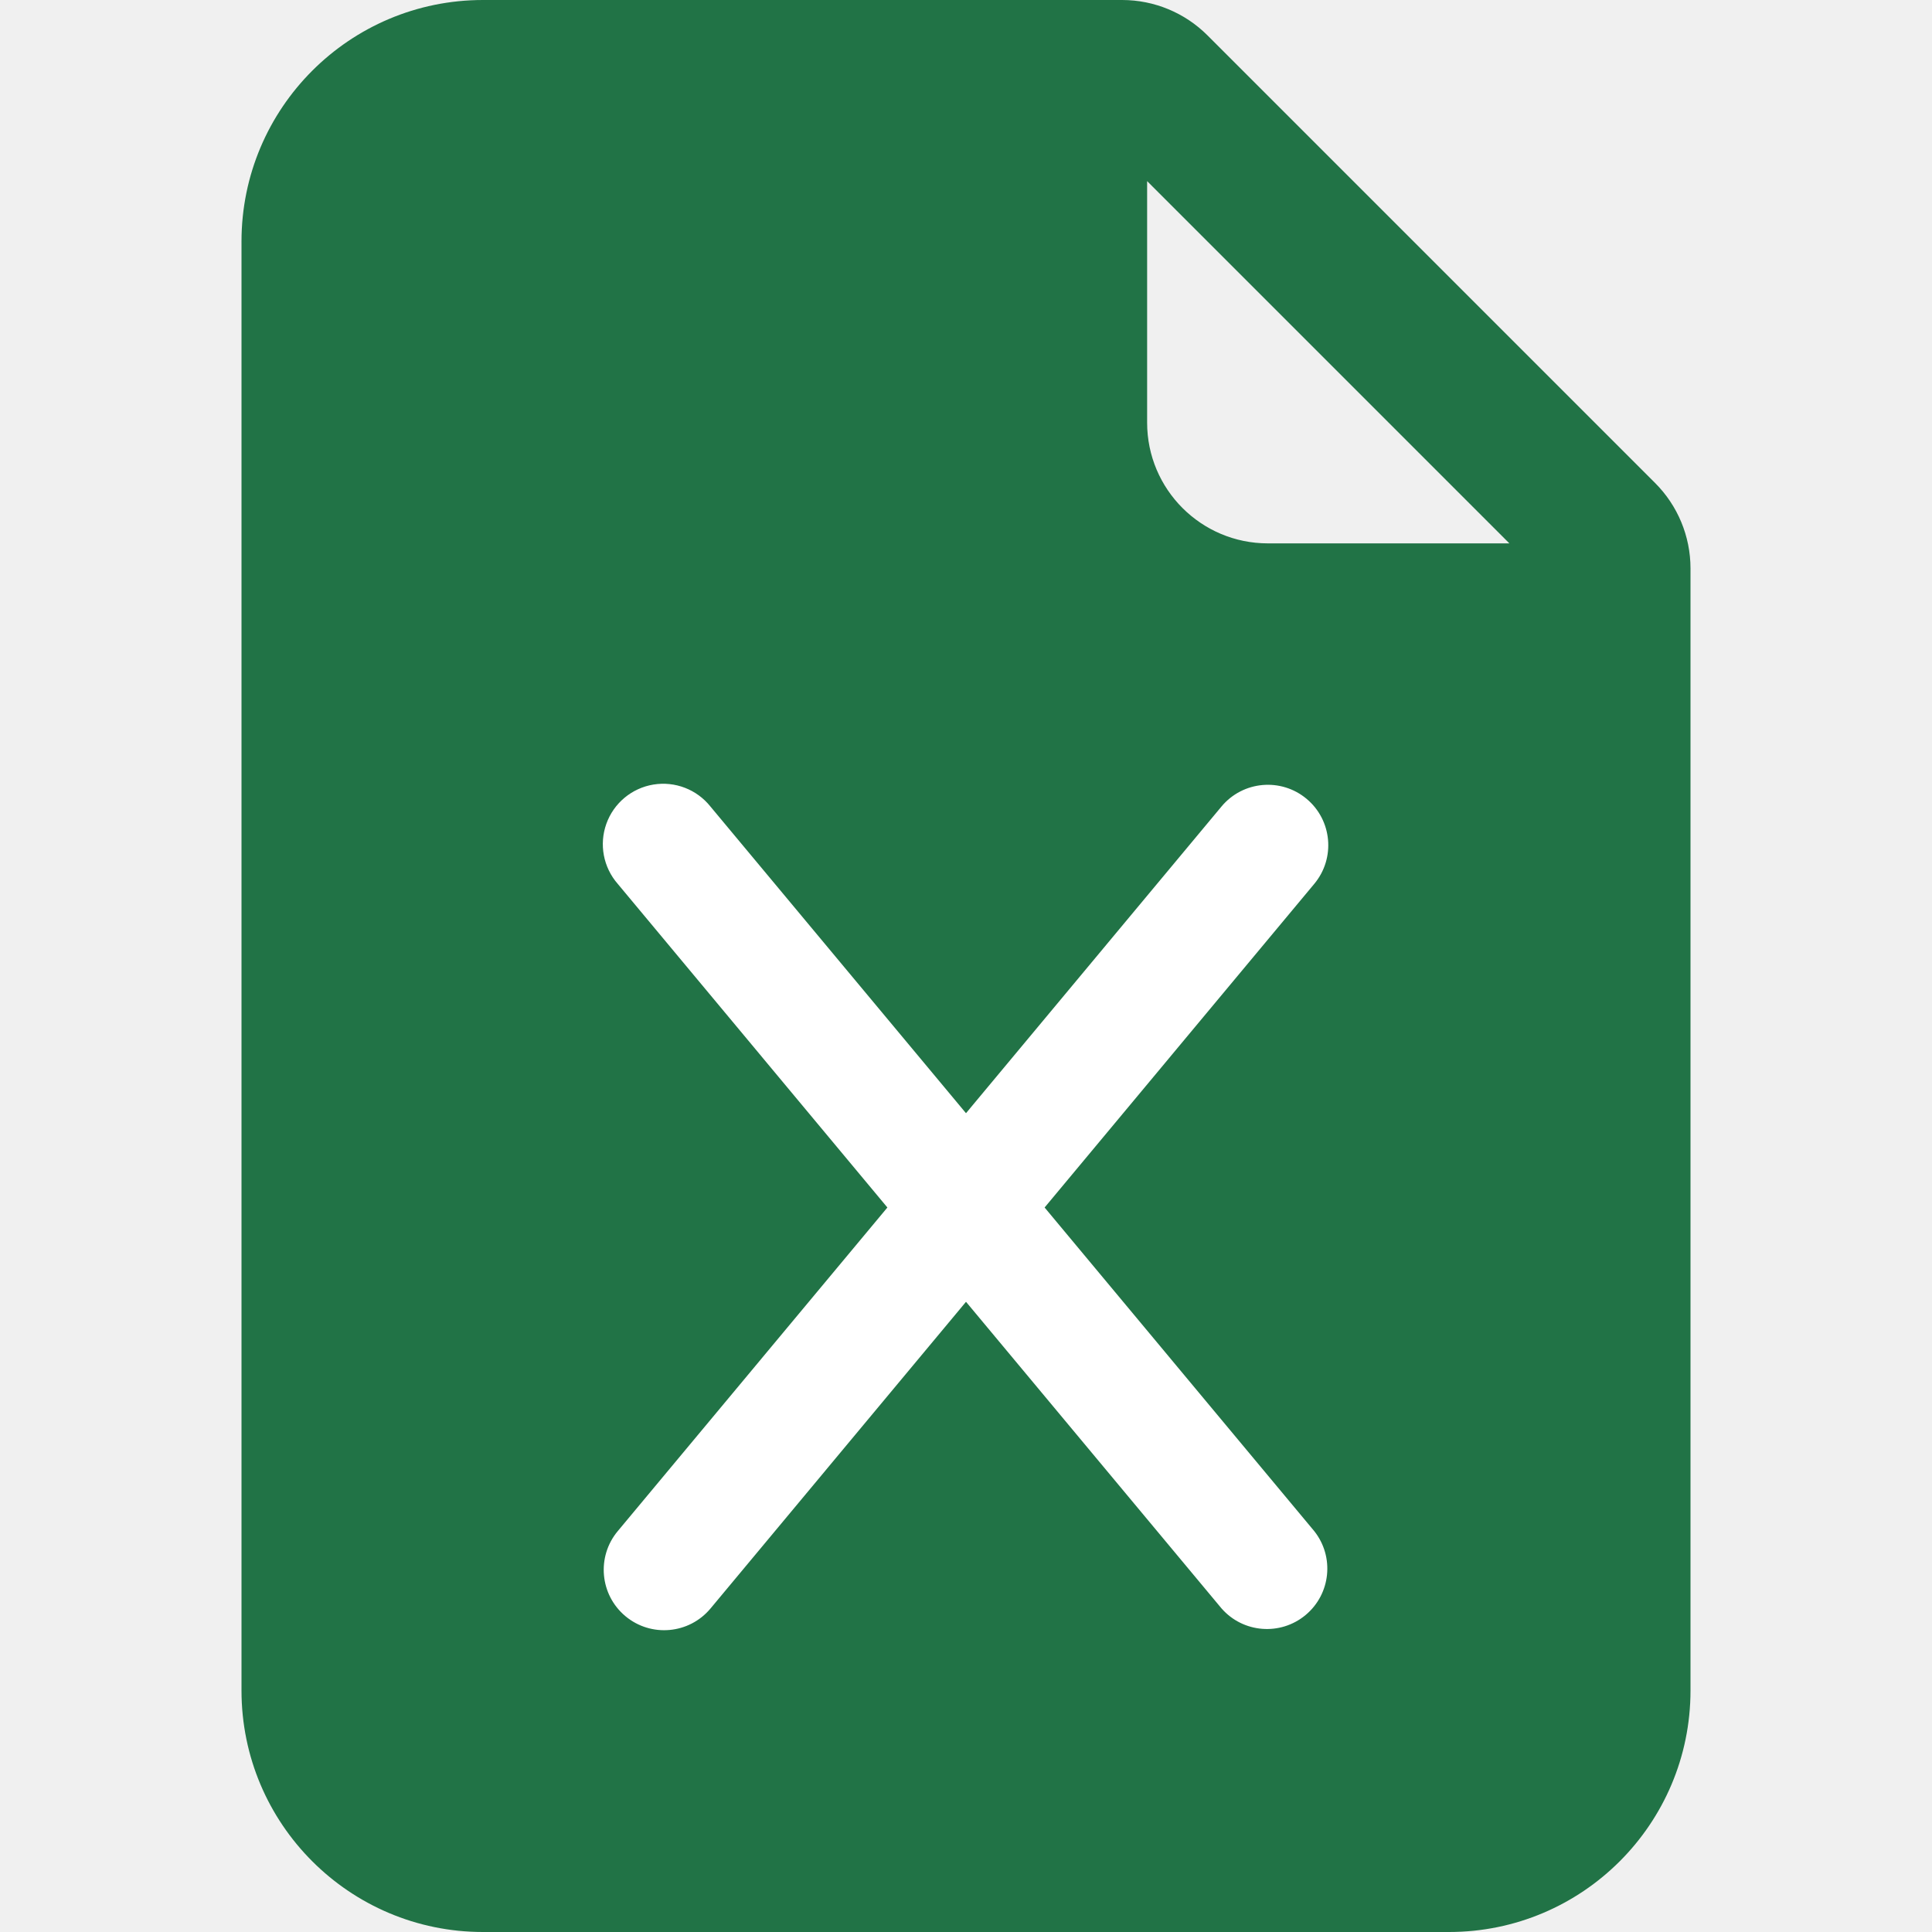
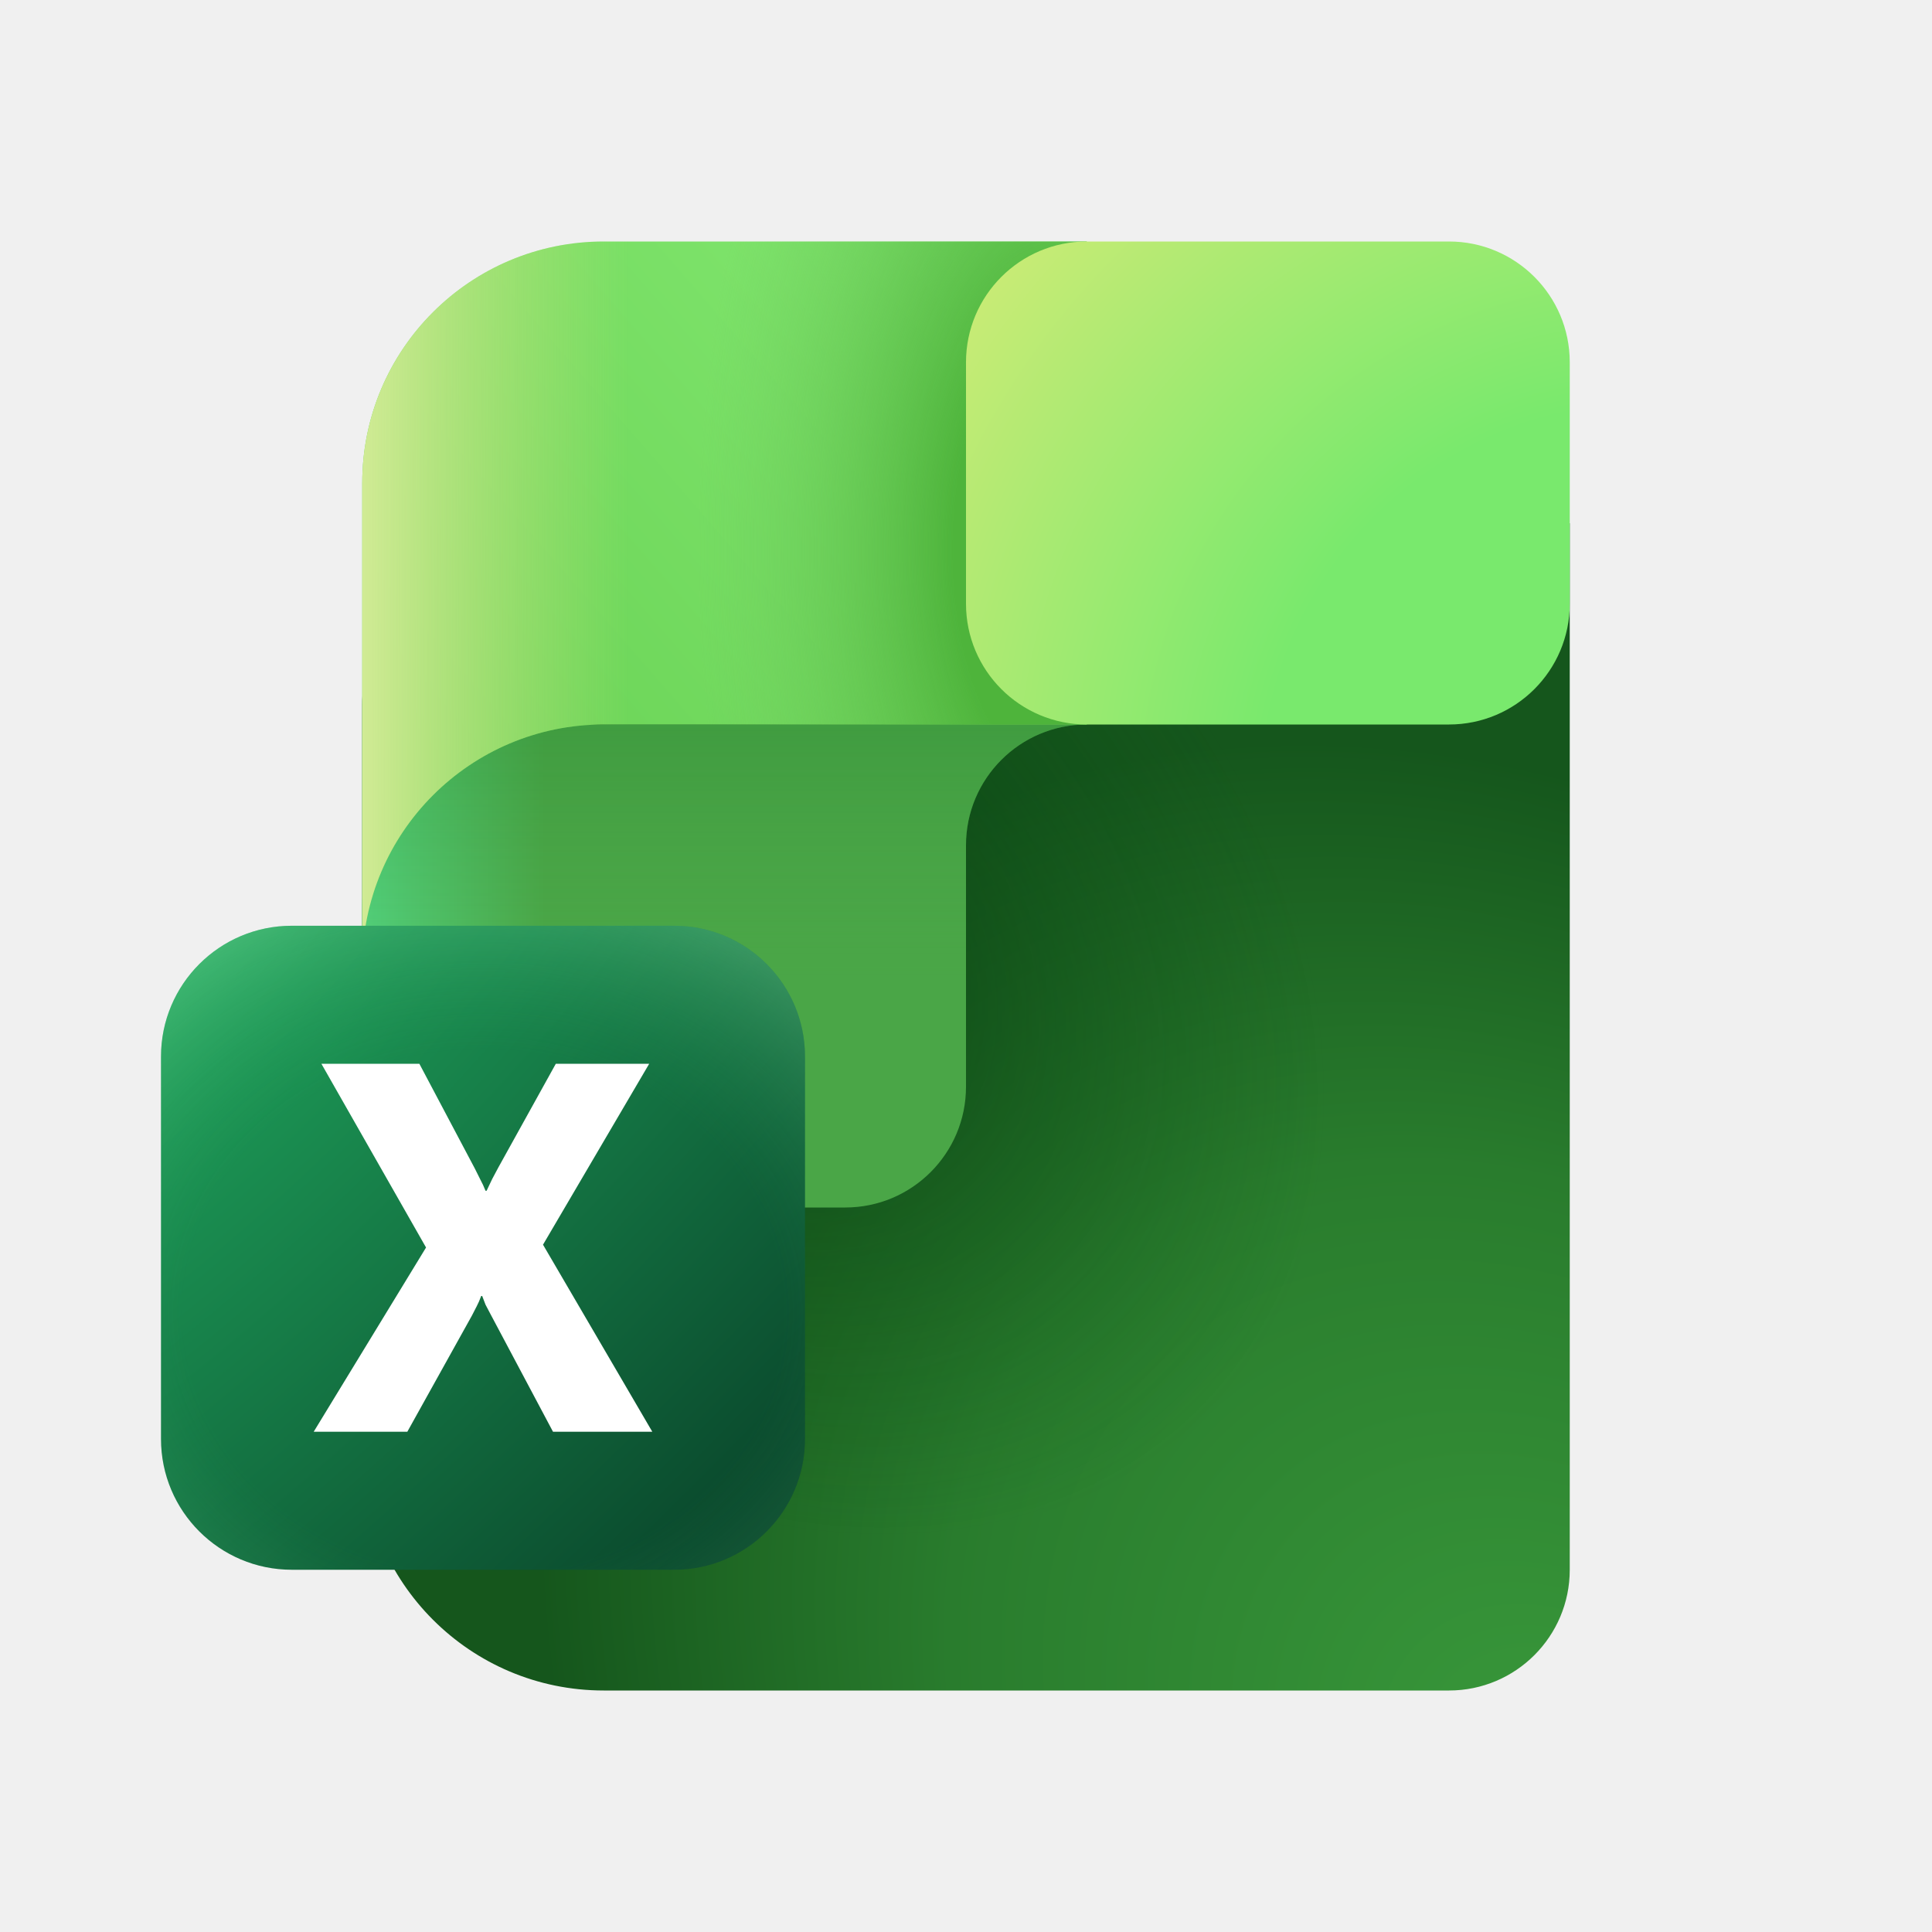
- <svg xmlns="http://www.w3.org/2000/svg" width="16" height="16" viewBox="0 0 16 16">
-   <path d="M9.293 0H4a2 2 0 0 0-2 2v12a2 2 0 0 0 2 2h8a2 2 0 0 0 2-2V4.707A1 1 0 0 0 13.707 4L10 .293A1 1 0 0 0 9.293 0M9.5 3.5v-2l3 3h-2a1 1 0 0 1-1-1z" fill="#217346" />
-   <path d="M5.884 6.68 8 9.219l2.116-2.54a.5.5 0 1 1 .768.641L8.651 10l2.233 2.68a.5.5 0 0 1-.768.64L8 10.781l-2.116 2.54a.5.5 0 0 1-.768-.641L7.349 10 5.116 7.32a.5.5 0 1 1 .768-.64" fill="#FFFFFF" />
+ <svg xmlns="http://www.w3.org/2000/svg" width="48" height="48" viewBox="0 0 48 48" fill="none">
+   <path d="M9 17.5C9 15.015 11.015 13 13.5 13H39V39C39 40.657 37.657 42 36 42H15C11.686 42 9 39.314 9 36V17.5Z" fill="url(#paint0_radial_76780_14553)" />
+   <path d="M9 17.5C9 15.015 11.015 13 13.5 13H39V39C39 40.657 37.657 42 36 42H15C11.686 42 9 39.314 9 36V17.5Z" fill="url(#paint1_radial_76780_14553)" fill-opacity="0.7" />
+   <path d="M9 22.5C9 20.015 11.015 18 13.5 18H27C25.343 18 24 19.343 24 21V27C24 28.657 22.657 30 21 30H15C11.686 30 9 32.686 9 36V22.5Z" fill="url(#paint2_linear_76780_14553)" />
+   <path d="M9 22.5C9 20.015 11.015 18 13.5 18H27C25.343 18 24 19.343 24 21V27C24 28.657 22.657 30 21 30H15C11.686 30 9 32.686 9 36V22.5Z" fill="url(#paint3_linear_76780_14553)" fill-opacity="0.3" />
+   <path d="M9 12C9 8.686 11.686 6 15 6H27V18H15C11.686 18 9 20.686 9 24V12Z" fill="url(#paint4_linear_76780_14553)" />
+   <path d="M9 12C9 8.686 11.686 6 15 6H27V18H15C11.686 18 9 20.686 9 24V12Z" fill="url(#paint5_radial_76780_14553)" />
+   <path d="M9 12C9 8.686 11.686 6 15 6H27V18H15C11.686 18 9 20.686 9 24V12Z" fill="url(#paint6_linear_76780_14553)" />
+   <rect width="15" height="12" rx="3" transform="matrix(-1 0 0 1 39 6)" fill="url(#paint7_radial_76780_14553)" />
+   <rect x="4" y="23" width="16" height="16" rx="3.25" fill="url(#paint8_radial_76780_14553)" />
+   <rect x="4" y="23" width="16" height="16" rx="3.25" fill="url(#paint9_radial_76780_14553)" fill-opacity="0.3" />
+   <path d="M16.206 35.571H13.739L12.191 32.658C12.136 32.556 12.093 32.475 12.063 32.415C12.038 32.352 12.01 32.279 11.98 32.199H11.955C11.917 32.301 11.881 32.384 11.847 32.447C11.813 32.511 11.772 32.59 11.726 32.683L10.12 35.571H7.794L10.585 30.994L7.985 26.429H10.419L11.796 29.03C11.851 29.136 11.898 29.23 11.936 29.31C11.978 29.387 12.021 29.478 12.063 29.585H12.089C12.148 29.461 12.195 29.364 12.229 29.291C12.267 29.219 12.318 29.123 12.382 29.004L13.809 26.429H16.129L13.491 30.924L16.206 35.571Z" fill="white" />
+   <defs>
+     <radialGradient id="paint0_radial_76780_14553" cx="0" cy="0" r="1" gradientUnits="userSpaceOnUse" gradientTransform="translate(39 44.4167) rotate(-133.549) scale(41.1236 31.9082)">
+       <stop offset="0.065" stop-color="#379539" />
+       <stop offset="0.422" stop-color="#297C2D" />
+       <stop offset="0.703" stop-color="#15561C" />
+     </radialGradient>
+     <radialGradient id="paint1_radial_76780_14553" cx="0" cy="0" r="1" gradientUnits="userSpaceOnUse" gradientTransform="translate(18.1667 23.4722) rotate(-135.971) scale(16.6611 12.8906)">
+       <stop stop-color="#073B10" />
+       <stop offset="0.992" stop-color="#084A13" stop-opacity="0" />
+     </radialGradient>
+     <linearGradient id="paint2_linear_76780_14553" x1="9" y1="27" x2="22.785" y2="27" gradientUnits="userSpaceOnUse">
+       <stop stop-color="#52D17C" />
+       <stop offset="0.329" stop-color="#4AA647" />
+     </linearGradient>
+     <linearGradient id="paint3_linear_76780_14553" x1="22.5" y1="18" x2="22.5" y2="30.503" gradientUnits="userSpaceOnUse">
+       <stop stop-color="#29852F" />
+       <stop offset="0.5" stop-color="#4AA647" stop-opacity="0" />
+     </linearGradient>
+     <linearGradient id="paint4_linear_76780_14553" x1="9.663" y1="20.59" x2="26.294" y2="6.165" gradientUnits="userSpaceOnUse">
+       <stop stop-color="#66D052" />
+       <stop offset="1" stop-color="#85E972" />
+     </linearGradient>
+     <radialGradient id="paint5_radial_76780_14553" cx="0" cy="0" r="1" gradientUnits="userSpaceOnUse" gradientTransform="translate(26.352 13.6634) rotate(-180) scale(9.01883 19.094)">
+       <stop offset="0.292" stop-color="#4EB43B" />
+       <stop offset="1" stop-color="#72CC61" stop-opacity="0" />
+     </radialGradient>
+     <linearGradient id="paint6_linear_76780_14553" x1="17.115" y1="14.392" x2="9" y2="14.392" gradientUnits="userSpaceOnUse">
+       <stop offset="0.184" stop-color="#C0E075" stop-opacity="0" />
+       <stop offset="1" stop-color="#D1EB95" />
+     </linearGradient>
+     <radialGradient id="paint7_radial_76780_14553" cx="0" cy="0" r="1" gradientUnits="userSpaceOnUse" gradientTransform="translate(-1.91094 13.6794) rotate(-38.9697) scale(21.751 21.6904)">
+       <stop offset="0.44" stop-color="#79E96D" />
+       <stop offset="1" stop-color="#D0EB76" />
+     </radialGradient>
+     <radialGradient id="paint8_radial_76780_14553" cx="0" cy="0" r="1" gradientUnits="userSpaceOnUse" gradientTransform="translate(4 23) rotate(45) scale(22.6274 64.4141)">
+       <stop stop-color="#20A85E" />
+       <stop offset="0.944" stop-color="#09442A" />
+     </radialGradient>
+     <radialGradient id="paint9_radial_76780_14553" cx="0" cy="0" r="1" gradientUnits="userSpaceOnUse" gradientTransform="translate(12 32.6) rotate(90) scale(11.2 12.9)">
+       <stop offset="0.58" stop-color="#33A662" stop-opacity="0" />
+       <stop offset="0.974" stop-color="#98F0B0" />
+     </radialGradient>
+   </defs>
</svg>
